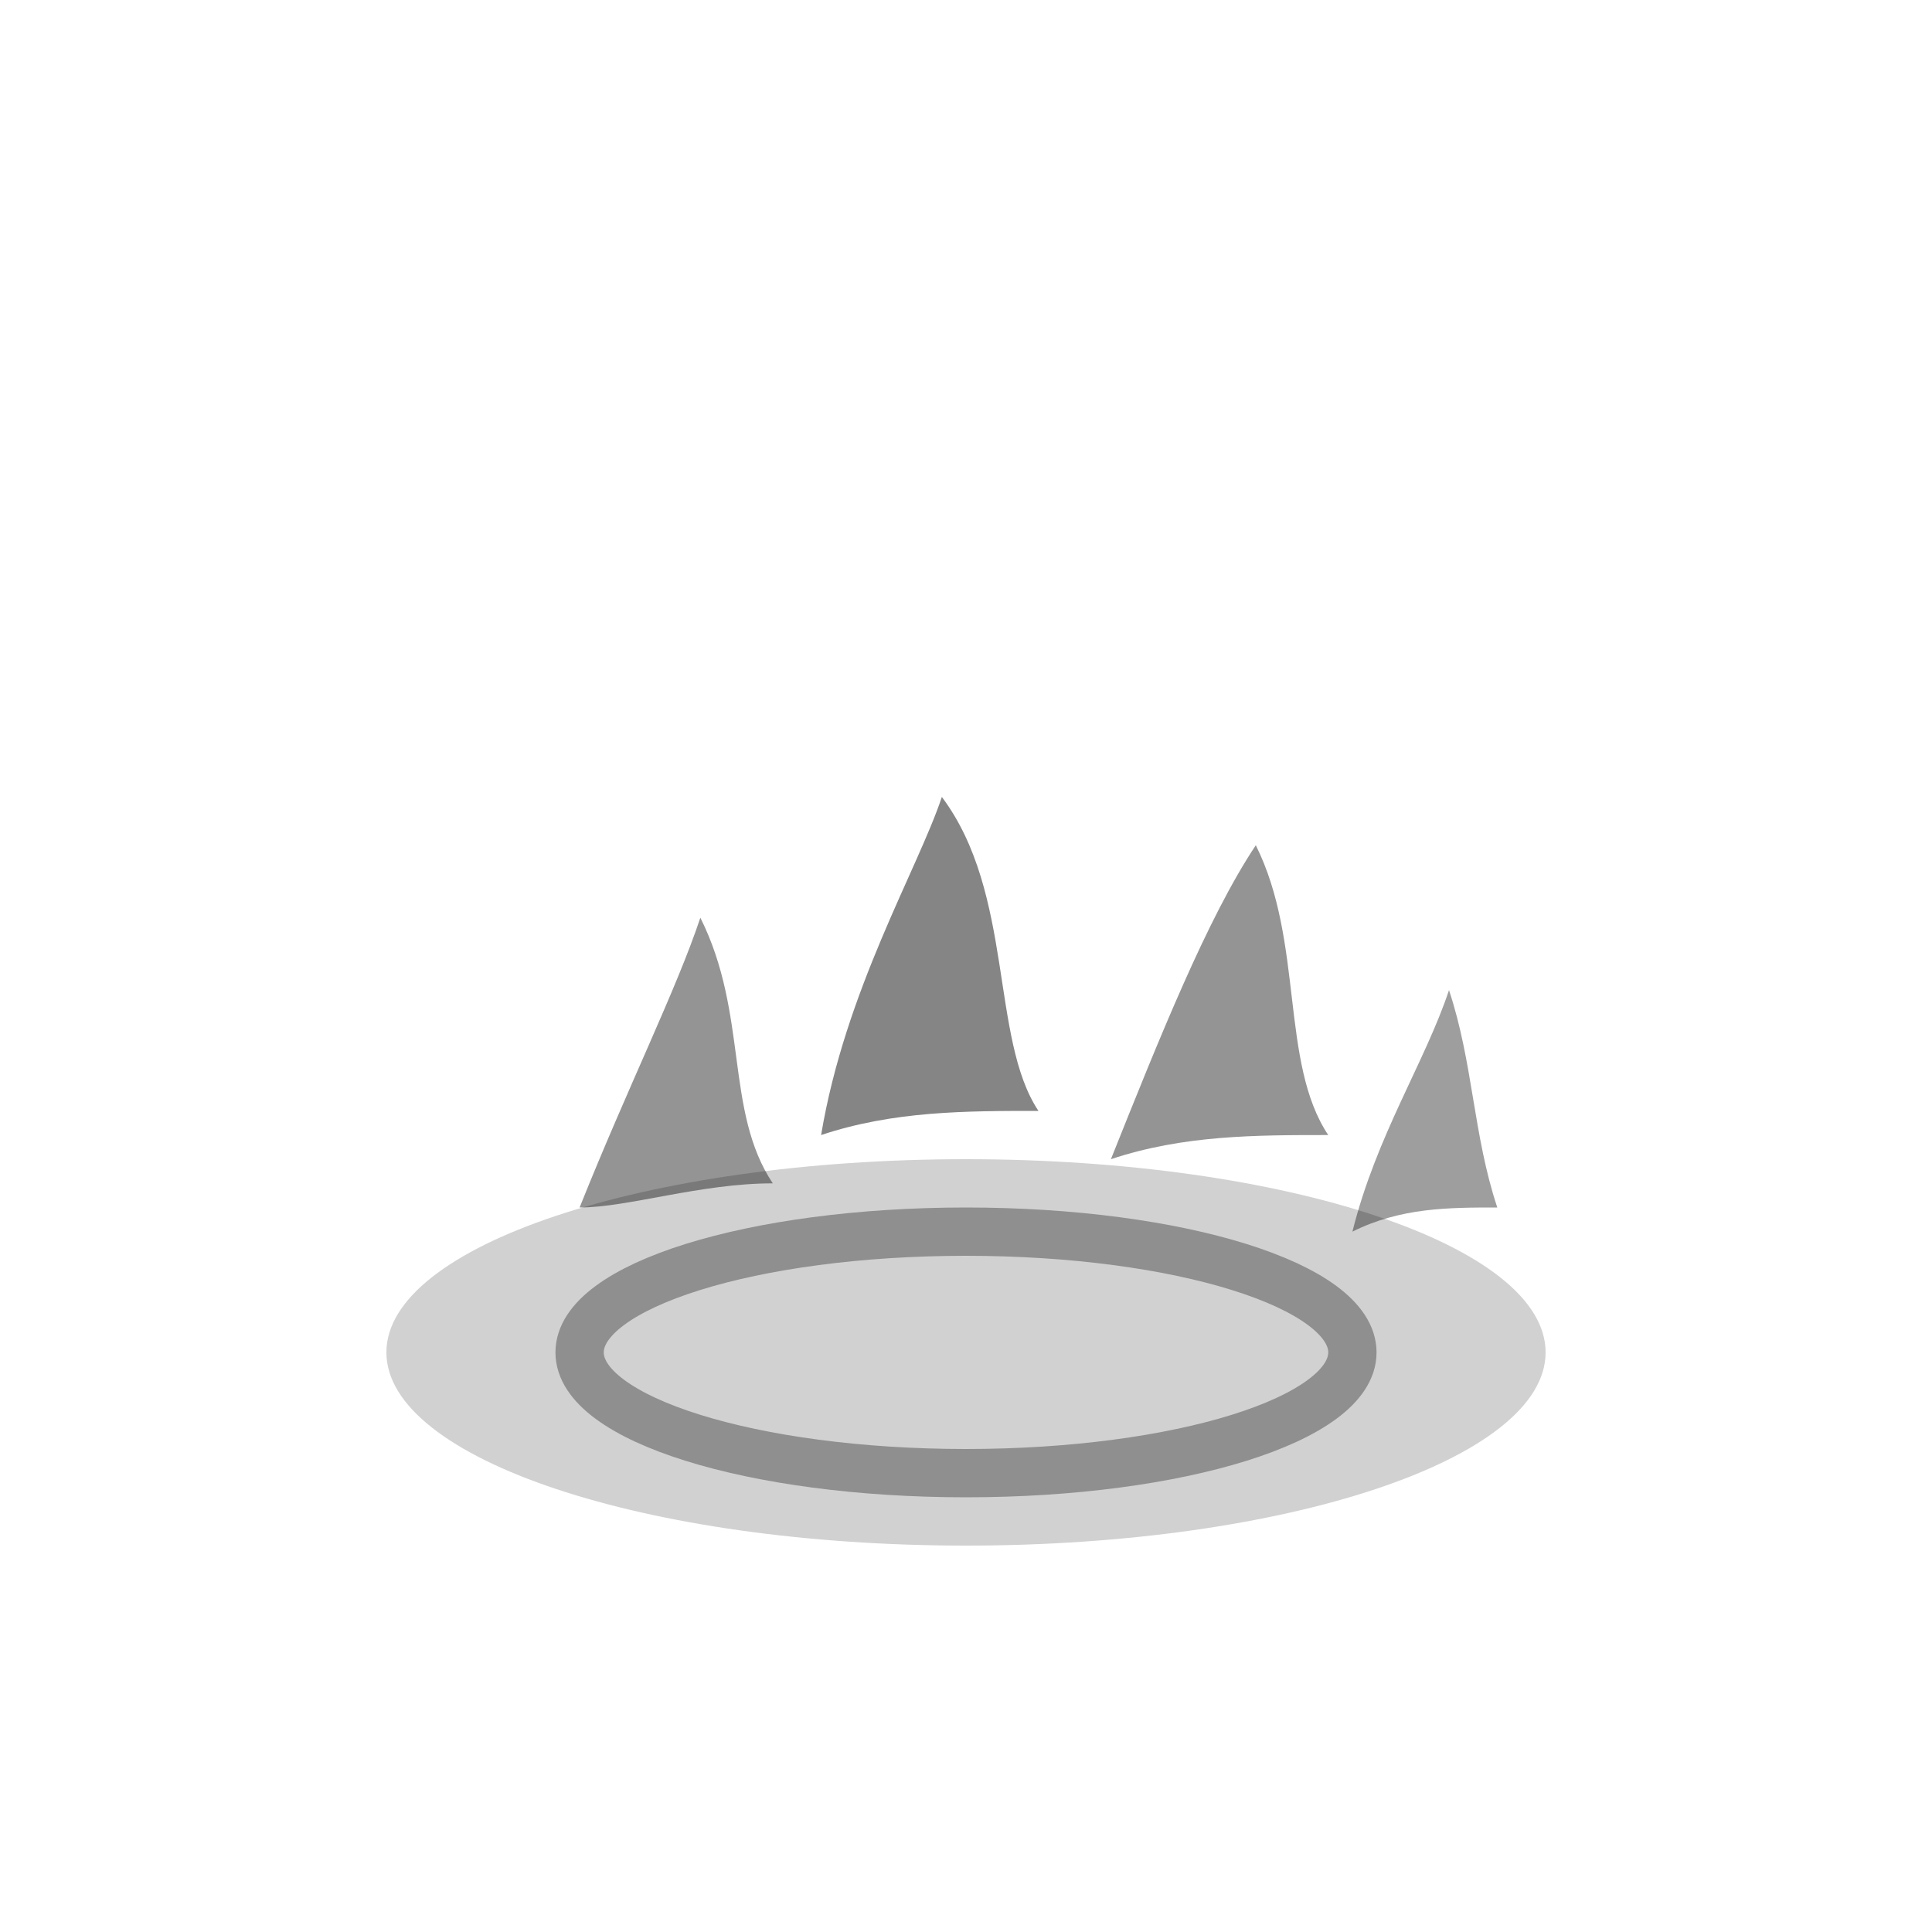
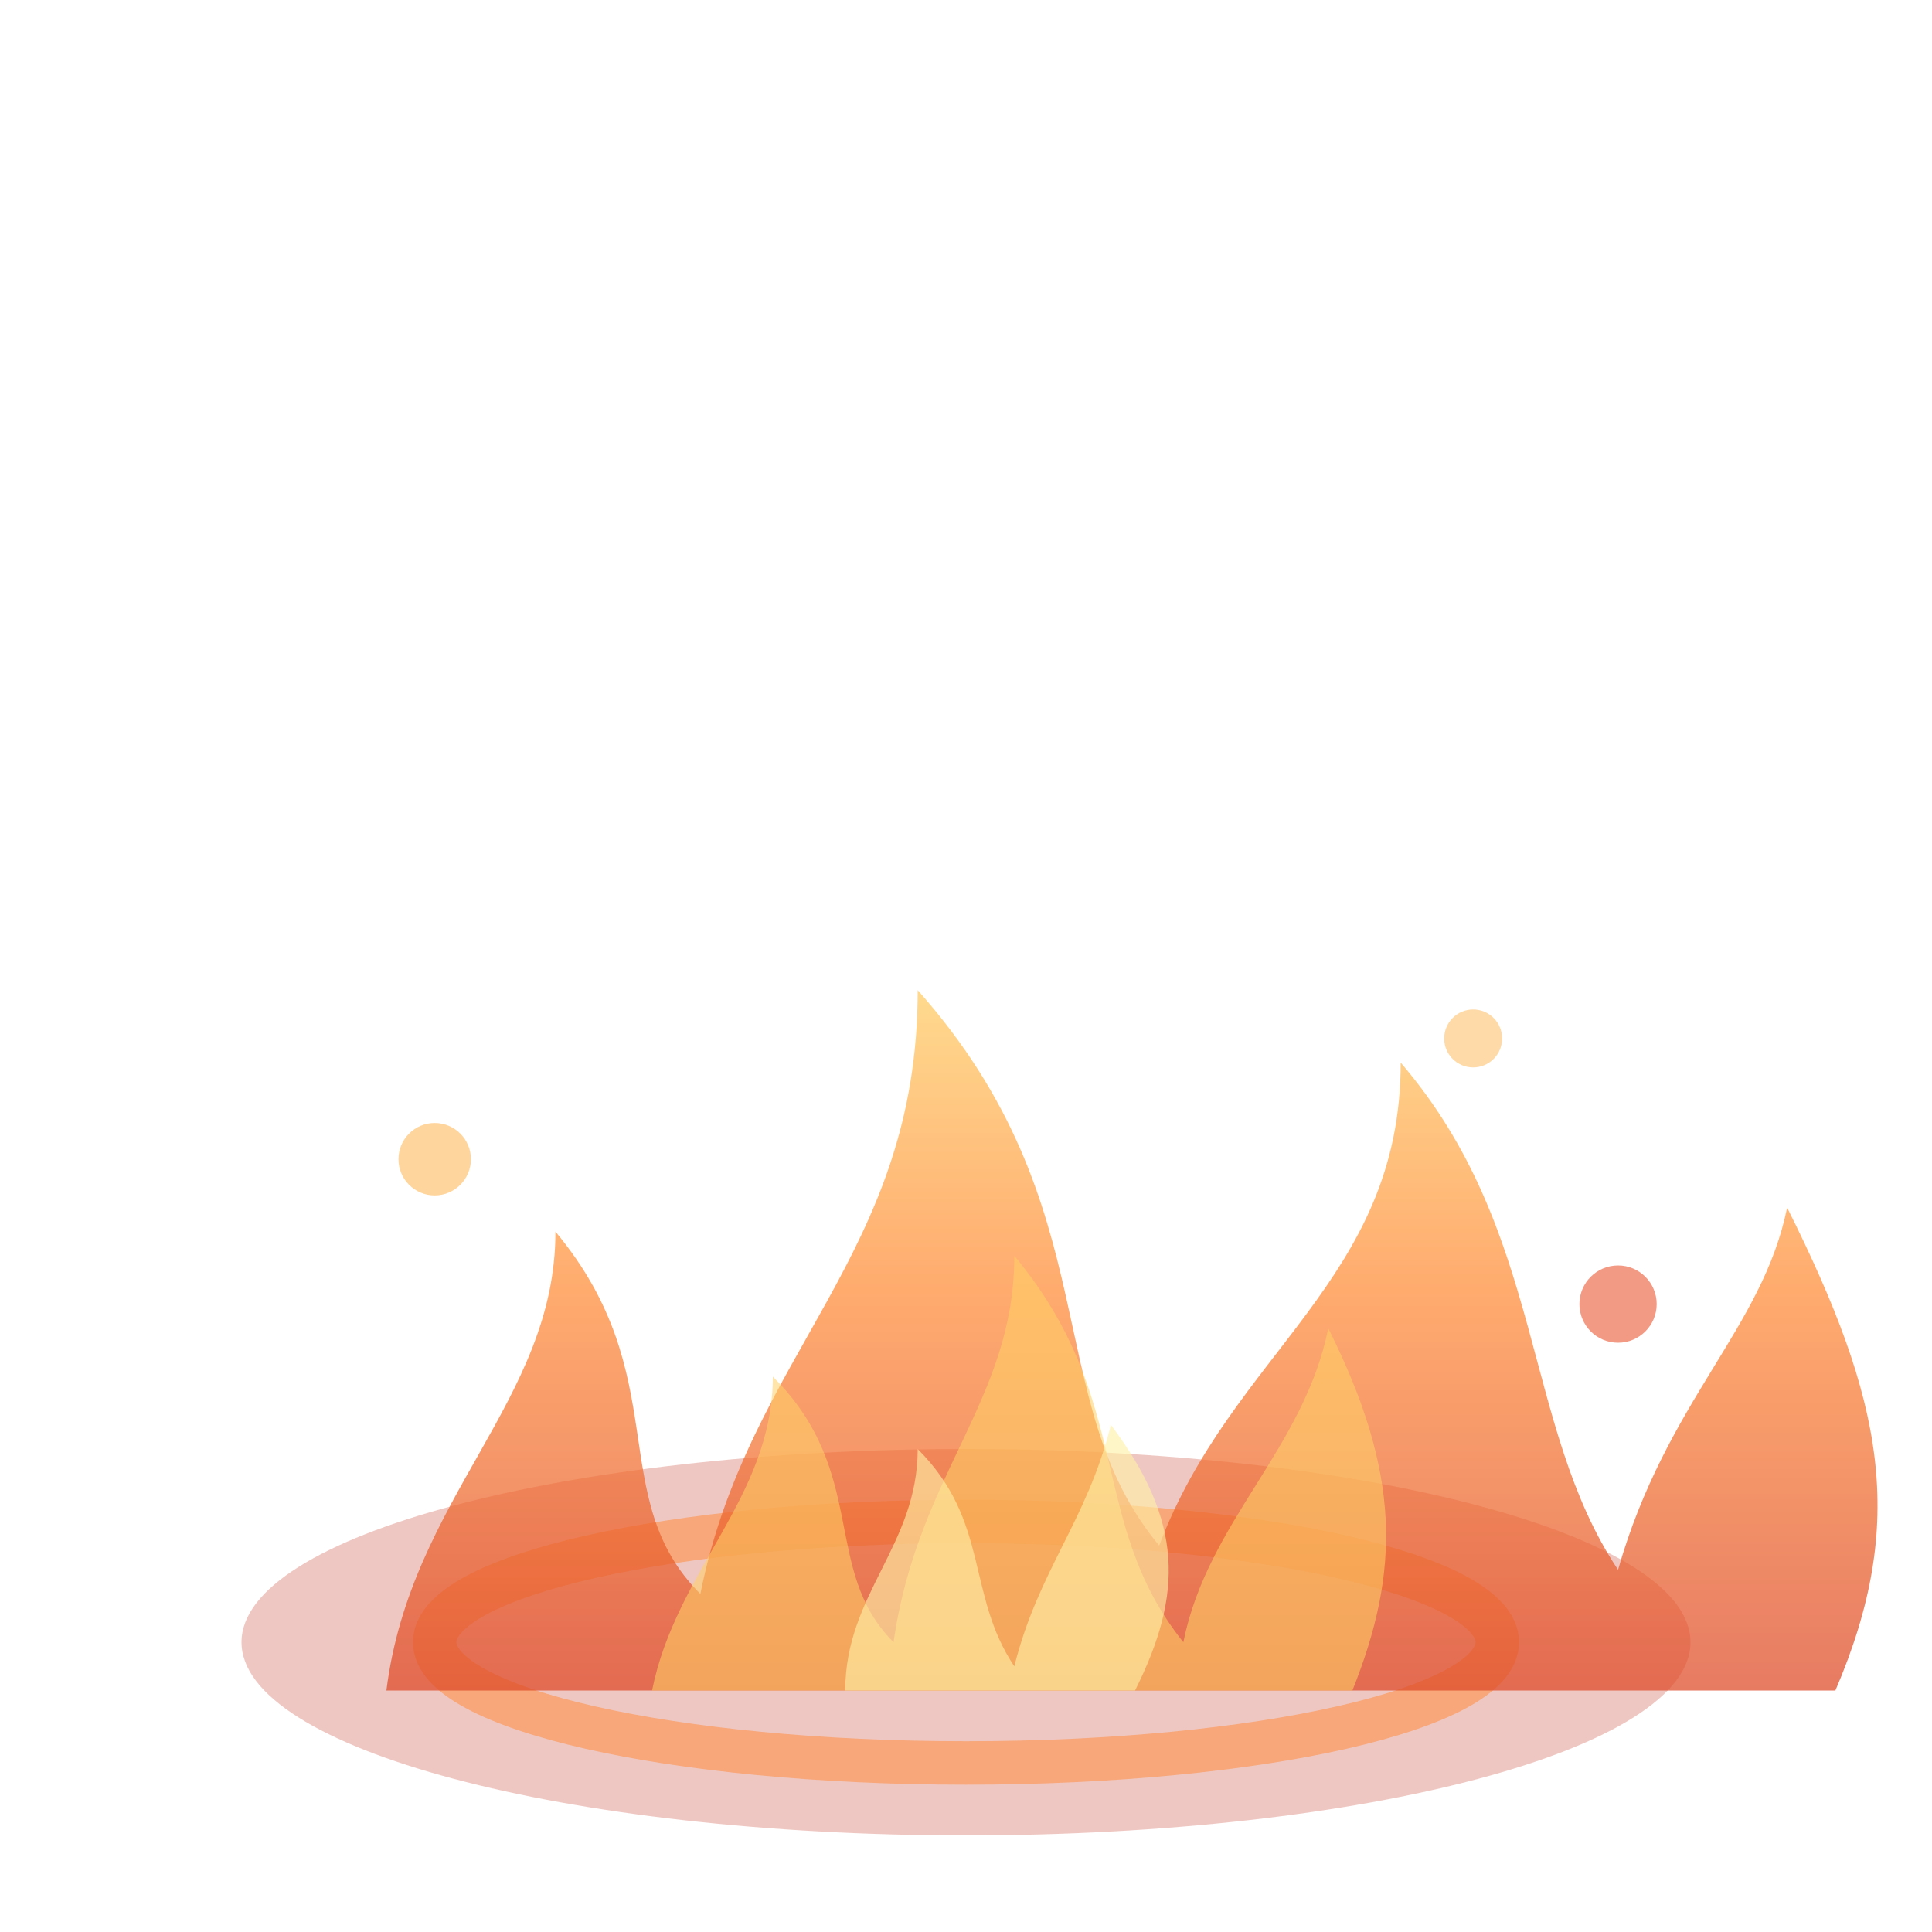
<svg xmlns="http://www.w3.org/2000/svg" width="80" height="80" viewBox="0 0 80 80" fill="none">
-   <ellipse cx="40" cy="56" rx="24" ry="8" fill="#000" opacity="0.18" />
-   <ellipse cx="40" cy="56" rx="16" ry="5" fill="none" stroke="#000" stroke-width="2" opacity="0.32" />
-   <path d="M24 50c2-5 4-9 5-12 2 4 1 8 3 11-3 0-6 1-8 1z" fill="#000" opacity="0.42" />
-   <path d="M34 47c1-6 4-11 5-14 3 4 2 10 4 13-3 0-6 0-9 1z" fill="#000" opacity="0.48" />
-   <path d="M46 48c2-5 4-10 6-13 2 4 1 9 3 12-3 0-6 0-9 1z" fill="#000" opacity="0.42" />
-   <path d="M56 51c1-4 3-7 4-10 1 3 1 6 2 9-2 0-4 0-6 1z" fill="#000" opacity="0.38" />
+   <defs>
+     <linearGradient id="ember-flame" x1="40" y1="40" x2="40" y2="72" gradientUnits="userSpaceOnUse">
+       <stop stop-color="#ffd166" />
+       <stop offset="0.42" stop-color="#ff8a36" />
+       <stop offset="1" stop-color="#d94024" />
+     </linearGradient>
+   </defs>
+   <ellipse cx="40" cy="68" rx="30" ry="8" fill="#c63723" opacity="0.28" />
+   <ellipse cx="40" cy="68" rx="22" ry="5" fill="none" stroke="#ff8a36" stroke-width="1.8" opacity="0.52" />
+   <path d="M16 70c1-8 7-12 7-19 5 6 2 11 6 15 2-10 9-14 9-25 8 9 5 17 10 23 3-8 10-11 10-20 6 7 5 15 9 21 2-7 6-10 7-15 4 8 5 13 2 20H16z" fill="url(#ember-flame)" opacity="0.72" />
+   <path d="M27 70c1-5 5-8 5-13 4 4 2 8 5 11 1-7 5-10 5-16 5 6 3 11 7 16 1-5 5-8 6-13 3 6 3 10 1 15H27z" fill="#ffd166" opacity="0.56" />
+   <path d="M35 70c0-4 3-6 3-10 3 3 2 6 4 9 1-4 3-6 4-10 3 4 3 7 1 11H35z" fill="#fff0a6" opacity="0.62" />
+   <circle cx="18" cy="48" r="1.5" fill="#ffb24b" opacity="0.54" />
+   <circle cx="61" cy="43" r="1.2" fill="#ffb24b" opacity="0.48" />
+   <circle cx="67" cy="54" r="1.6" fill="#e94b24" opacity="0.56" />
</svg>
